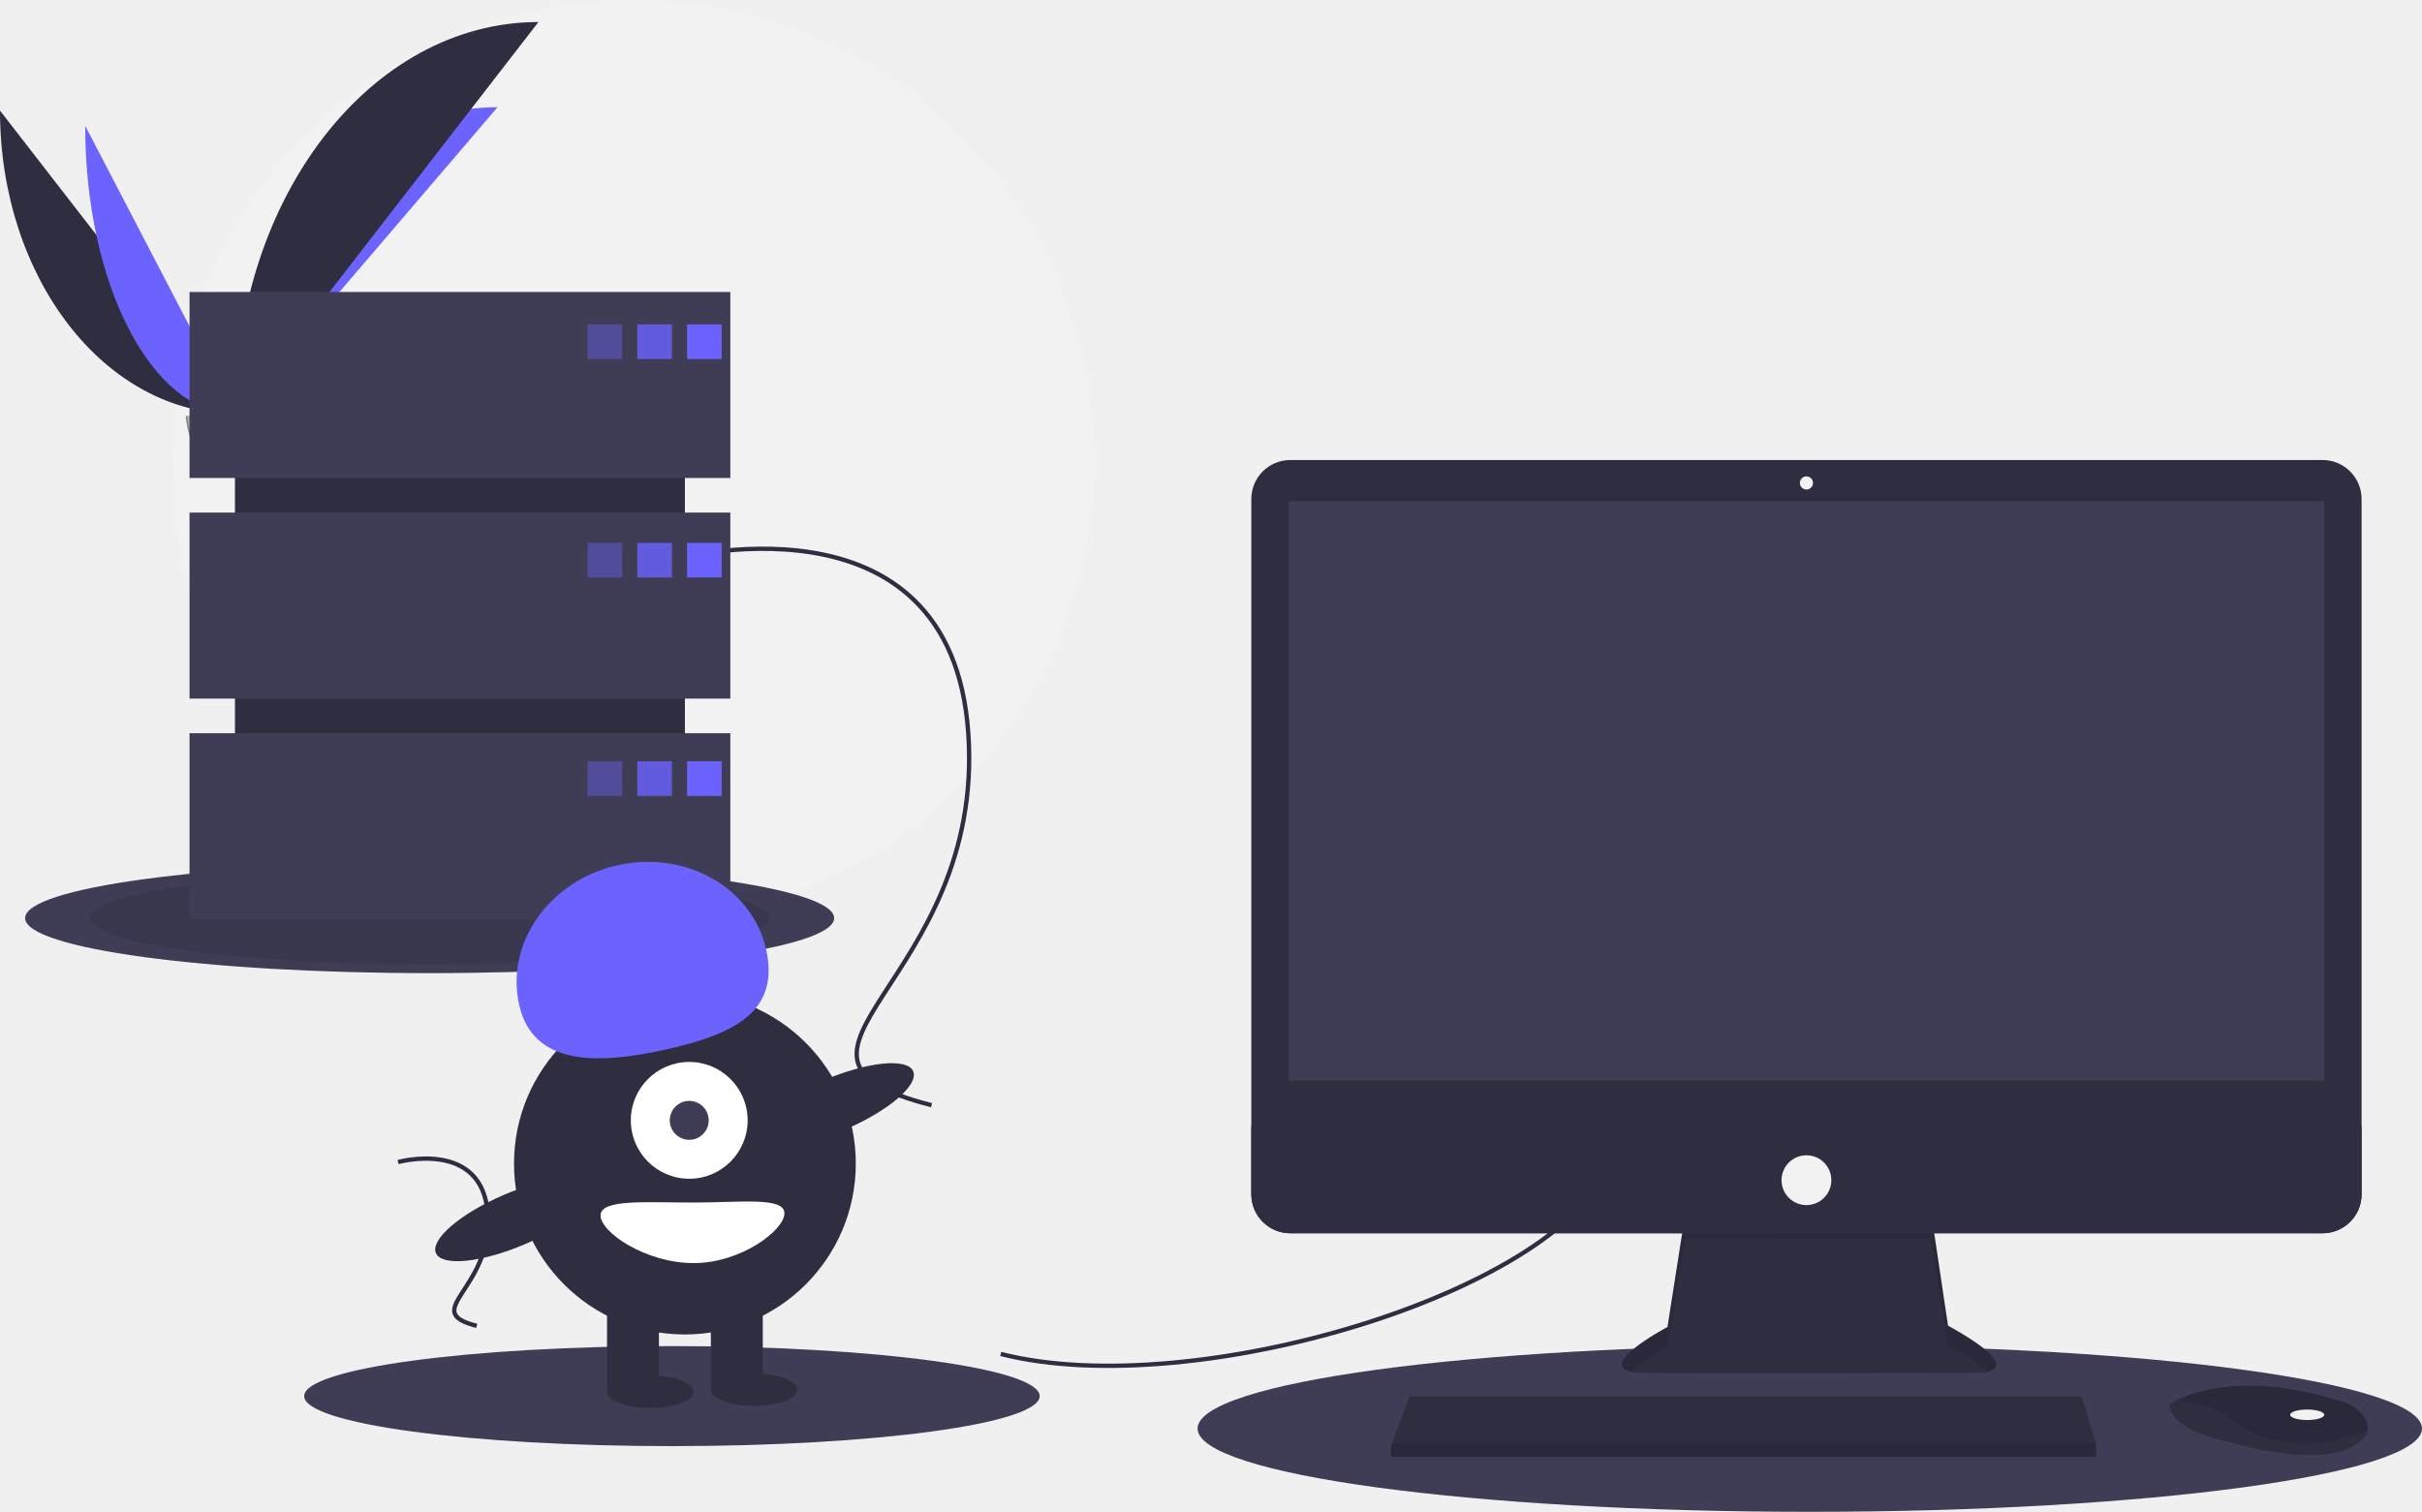
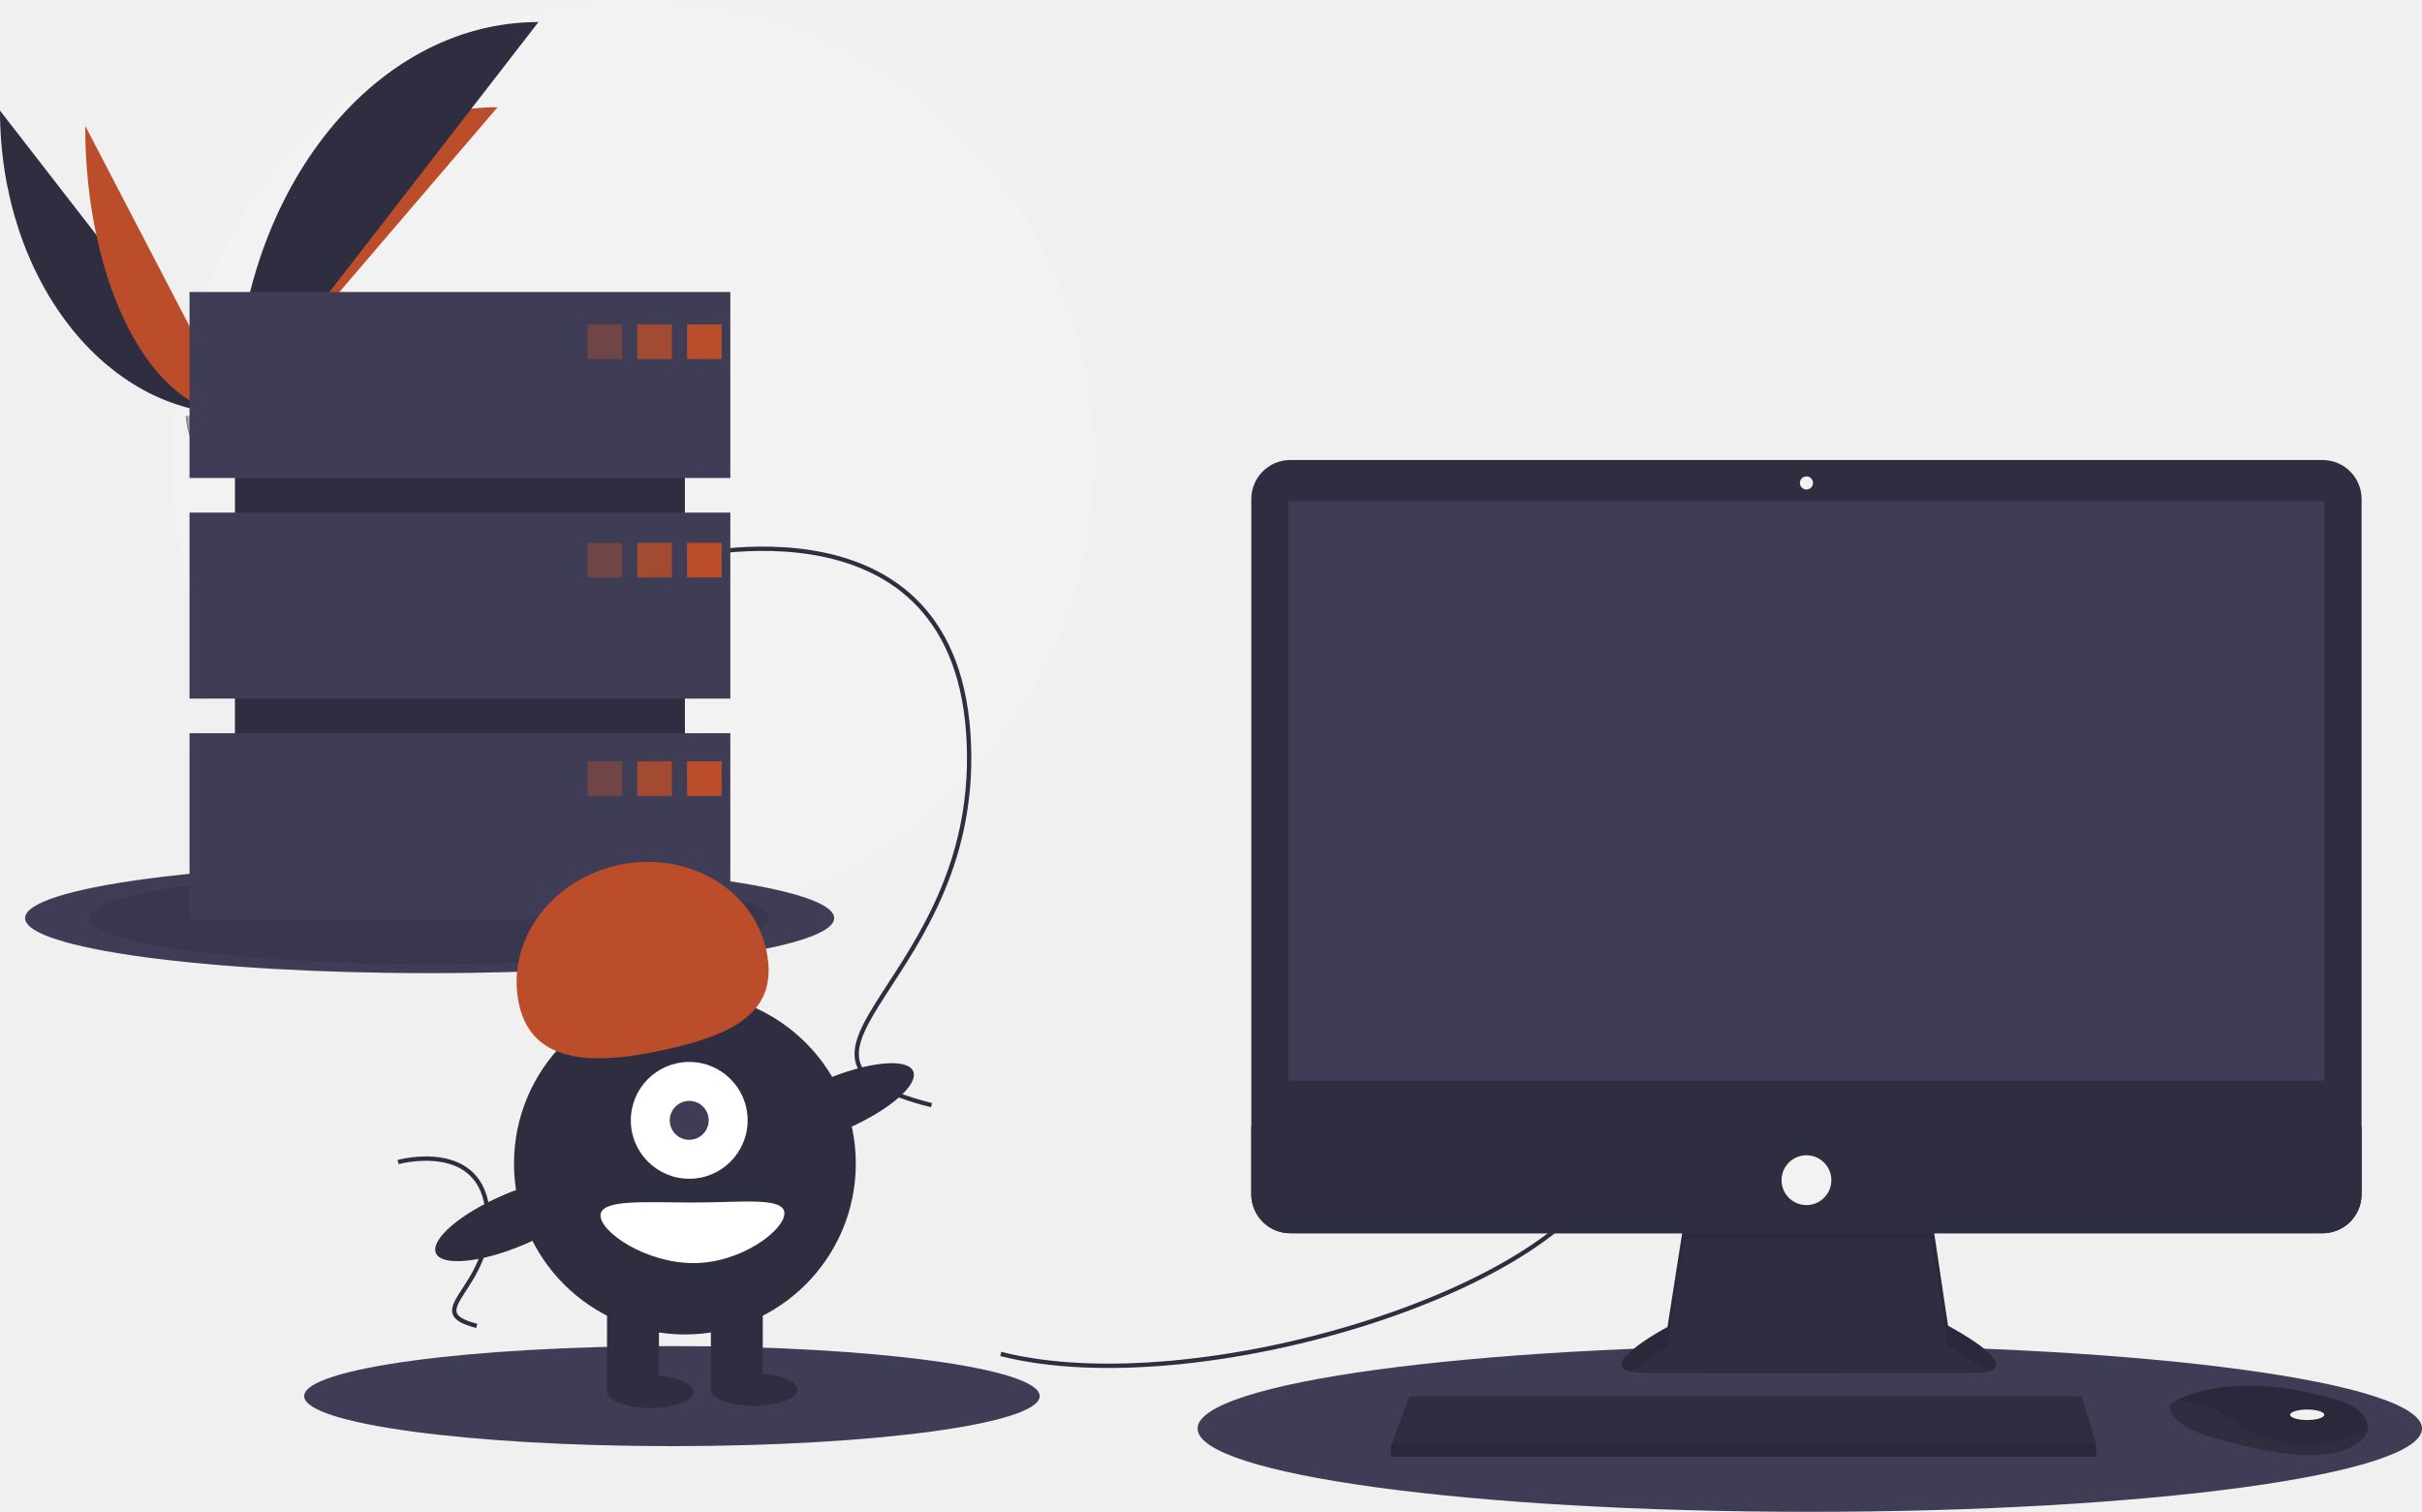
<svg xmlns="http://www.w3.org/2000/svg" width="1119.609" height="699" viewBox="0 0 1119.609 699" role="img" artist="Katerina Limpitsouni" source="https://undraw.co/">
  <circle cx="292.609" cy="213" r="213" fill="#f2f2f2" />
  <path d="M31.391,151.642c0,77.498,48.618,140.208,108.701,140.208" transform="translate(-31.39089 -100.5)" fill="#2f2e41" />
-   <path d="M140.092,291.851c0-78.369,54.255-141.784,121.304-141.784" transform="translate(-31.39089 -100.5)" fill="#6c63ff" />
-   <path d="M70.775,158.668c0,73.615,31.003,133.183,69.316,133.183" transform="translate(-31.39089 -100.5)" fill="#6c63ff" />
+   <path d="M140.092,291.851c0-78.369,54.255-141.784,121.304-141.784" transform="translate(-31.39089 -100.5)" fill="#bb4d2b" />
+   <path d="M70.775,158.668c0,73.615,31.003,133.183,69.316,133.183" transform="translate(-31.39089 -100.5)" fill="#bb4d2b" />
  <path d="M140.092,291.851c0-100.138,62.71-181.168,140.208-181.168" transform="translate(-31.39089 -100.5)" fill="#2f2e41" />
  <path d="M117.224,292.839s15.416-.475,20.061-3.783,23.713-7.258,24.866-1.953,23.167,26.388,5.763,26.529-40.439-2.711-45.076-5.535S117.224,292.839,117.224,292.839Z" transform="translate(-31.39089 -100.5)" fill="#a8a8a8" />
  <path d="M168.224,311.785c-17.404.14-40.439-2.711-45.076-5.535-3.531-2.151-4.938-9.869-5.409-13.43-.326.014-.515.02-.515.02s.976,12.433,5.613,15.257,27.672,5.676,45.076,5.535c5.024-.041,6.759-1.828,6.664-4.475C173.879,310.756,171.963,311.755,168.224,311.785Z" transform="translate(-31.39089 -100.5)" opacity="0.2" />
  <ellipse cx="198.609" cy="424.5" rx="187" ry="25.44" fill="#3f3d56" />
  <ellipse cx="198.609" cy="424.5" rx="157" ry="21.359" opacity="0.1" />
  <ellipse cx="836.609" cy="660.5" rx="283" ry="38.5" fill="#3f3d56" />
  <ellipse cx="310.609" cy="645.5" rx="170" ry="23.127" fill="#3f3d56" />
  <path d="M494,726.5c90,23,263-30,282-90" transform="translate(-31.39089 -100.5)" fill="none" stroke="#2f2e41" stroke-miterlimit="10" stroke-width="2" />
  <path d="M341,359.5s130-36,138,80-107,149-17,172" transform="translate(-31.39089 -100.5)" fill="none" stroke="#2f2e41" stroke-miterlimit="10" stroke-width="2" />
  <path d="M215.402,637.783s39.072-10.82,41.477,24.044-32.16,44.783-5.109,51.696" transform="translate(-31.39089 -100.5)" fill="none" stroke="#2f2e41" stroke-miterlimit="10" stroke-width="2" />
  <path d="M810.096,663.74,802.218,714.035s-38.782,20.603-11.513,21.209,155.733,0,155.733,0,24.845,0-14.543-21.815l-7.878-52.719Z" transform="translate(-31.39089 -100.5)" fill="#2f2e41" />
  <path d="M785.219,734.698c6.193-5.51,16.999-11.252,16.999-11.252l7.878-50.295,113.922.107,7.878,49.582c9.185,5.087,14.875,8.987,18.204,11.978,5.059-1.154,10.587-5.444-18.204-21.389l-7.878-52.719-113.922,3.03L802.218,714.035S769.63,731.35,785.219,734.698Z" transform="translate(-31.39089 -100.5)" opacity="0.1" />
  <rect x="578.433" y="212.689" width="513.253" height="357.52" rx="18.046" fill="#2f2e41" />
  <rect x="595.703" y="231.777" width="478.713" height="267.837" fill="#3f3d56" />
  <circle cx="835.059" cy="223.293" r="3.03" fill="#f2f2f2" />
  <path d="M1123.077,621.322V652.663a18.043,18.043,0,0,1-18.046,18.046H627.869A18.043,18.043,0,0,1,609.824,652.663V621.322Z" transform="translate(-31.39089 -100.5)" fill="#2f2e41" />
  <polygon points="968.978 667.466 968.978 673.526 642.968 673.526 642.968 668.678 643.417 667.466 651.452 645.651 962.312 645.651 968.978 667.466" fill="#2f2e41" />
  <path d="M1125.828,762.034c-.594,2.539-2.836,5.217-7.902,7.75-18.179,9.089-55.143-2.424-55.143-2.424s-28.48-4.848-28.48-17.573a22.725,22.725,0,0,1,2.497-1.485c7.643-4.044,32.984-14.021,77.918.422a18.739,18.739,0,0,1,8.541,5.597C1125.079,756.454,1126.507,759.157,1125.828,762.034Z" transform="translate(-31.39089 -100.5)" fill="#2f2e41" />
  <path d="M1125.828,762.034c-22.251,8.526-42.084,9.162-62.439-4.975-10.265-7.126-19.591-8.89-26.59-8.756,7.643-4.044,32.984-14.021,77.918.422a18.739,18.739,0,0,1,8.541,5.597C1125.079,756.454,1126.507,759.157,1125.828,762.034Z" transform="translate(-31.39089 -100.5)" opacity="0.1" />
  <ellipse cx="1066.538" cy="654.135" rx="7.878" ry="2.424" fill="#f2f2f2" />
  <circle cx="835.059" cy="545.667" r="11.513" fill="#f2f2f2" />
  <polygon points="968.978 667.466 968.978 673.526 642.968 673.526 642.968 668.678 643.417 667.466 968.978 667.466" opacity="0.1" />
  <rect x="108.609" y="159" width="208" height="242" fill="#2f2e41" />
  <rect x="87.609" y="135" width="250" height="86" fill="#3f3d56" />
  <rect x="87.609" y="237" width="250" height="86" fill="#3f3d56" />
  <rect x="87.609" y="339" width="250" height="86" fill="#3f3d56" />
-   <rect x="271.609" y="150" width="16" height="16" fill="#6c63ff" opacity="0.4" />
-   <rect x="294.609" y="150" width="16" height="16" fill="#6c63ff" opacity="0.8" />
-   <rect x="317.609" y="150" width="16" height="16" fill="#6c63ff" />
-   <rect x="271.609" y="251" width="16" height="16" fill="#6c63ff" opacity="0.4" />
-   <rect x="294.609" y="251" width="16" height="16" fill="#6c63ff" opacity="0.8" />
-   <rect x="317.609" y="251" width="16" height="16" fill="#6c63ff" />
-   <rect x="271.609" y="352" width="16" height="16" fill="#6c63ff" opacity="0.4" />
-   <rect x="294.609" y="352" width="16" height="16" fill="#6c63ff" opacity="0.8" />
-   <rect x="317.609" y="352" width="16" height="16" fill="#6c63ff" />
+   <rect x="271.609" y="150" width="16" height="16" fill="#bb4d2b" opacity="0.4" />
+   <rect x="294.609" y="150" width="16" height="16" fill="#bb4d2b" opacity="0.8" />
+   <rect x="317.609" y="150" width="16" height="16" fill="#bb4d2b" />
+   <rect x="271.609" y="251" width="16" height="16" fill="#bb4d2b" opacity="0.4" />
+   <rect x="294.609" y="251" width="16" height="16" fill="#bb4d2b" opacity="0.8" />
+   <rect x="317.609" y="251" width="16" height="16" fill="#bb4d2b" />
+   <rect x="271.609" y="352" width="16" height="16" fill="#bb4d2b" opacity="0.4" />
+   <rect x="294.609" y="352" width="16" height="16" fill="#bb4d2b" opacity="0.8" />
+   <rect x="317.609" y="352" width="16" height="16" fill="#bb4d2b" />
  <circle cx="316.609" cy="538" r="79" fill="#2f2e41" />
  <rect x="280.609" y="600" width="24" height="43" fill="#2f2e41" />
  <rect x="328.609" y="600" width="24" height="43" fill="#2f2e41" />
  <ellipse cx="300.609" cy="643.5" rx="20" ry="7.5" fill="#2f2e41" />
  <ellipse cx="348.609" cy="642.5" rx="20" ry="7.5" fill="#2f2e41" />
  <circle cx="318.609" cy="518" r="27" fill="#fff" />
  <circle cx="318.609" cy="518" r="9" fill="#3f3d56" />
-   <path d="M271.367,565.032c-6.379-28.568,14.012-57.434,45.544-64.475s62.265,10.41,68.644,38.978-14.519,39.104-46.051,46.145S277.746,593.6,271.367,565.032Z" transform="translate(-31.39089 -100.5)" fill="#6c63ff" />
+   <path d="M271.367,565.032c-6.379-28.568,14.012-57.434,45.544-64.475s62.265,10.41,68.644,38.978-14.519,39.104-46.051,46.145S277.746,593.6,271.367,565.032Z" transform="translate(-31.39089 -100.5)" fill="#bb4d2b" />
  <ellipse cx="417.215" cy="611.344" rx="39.5" ry="12.4" transform="translate(-238.2867 112.9804) rotate(-23.17116)" fill="#2f2e41" />
  <ellipse cx="269.215" cy="664.344" rx="39.5" ry="12.4" transform="translate(-271.0797 59.02084) rotate(-23.17116)" fill="#2f2e41" />
  <path d="M394,661.5c0,7.732-19.909,23-42,23s-43-14.268-43-22,20.909-6,43-6S394,653.768,394,661.5Z" transform="translate(-31.39089 -100.5)" fill="#fff" />
</svg>
